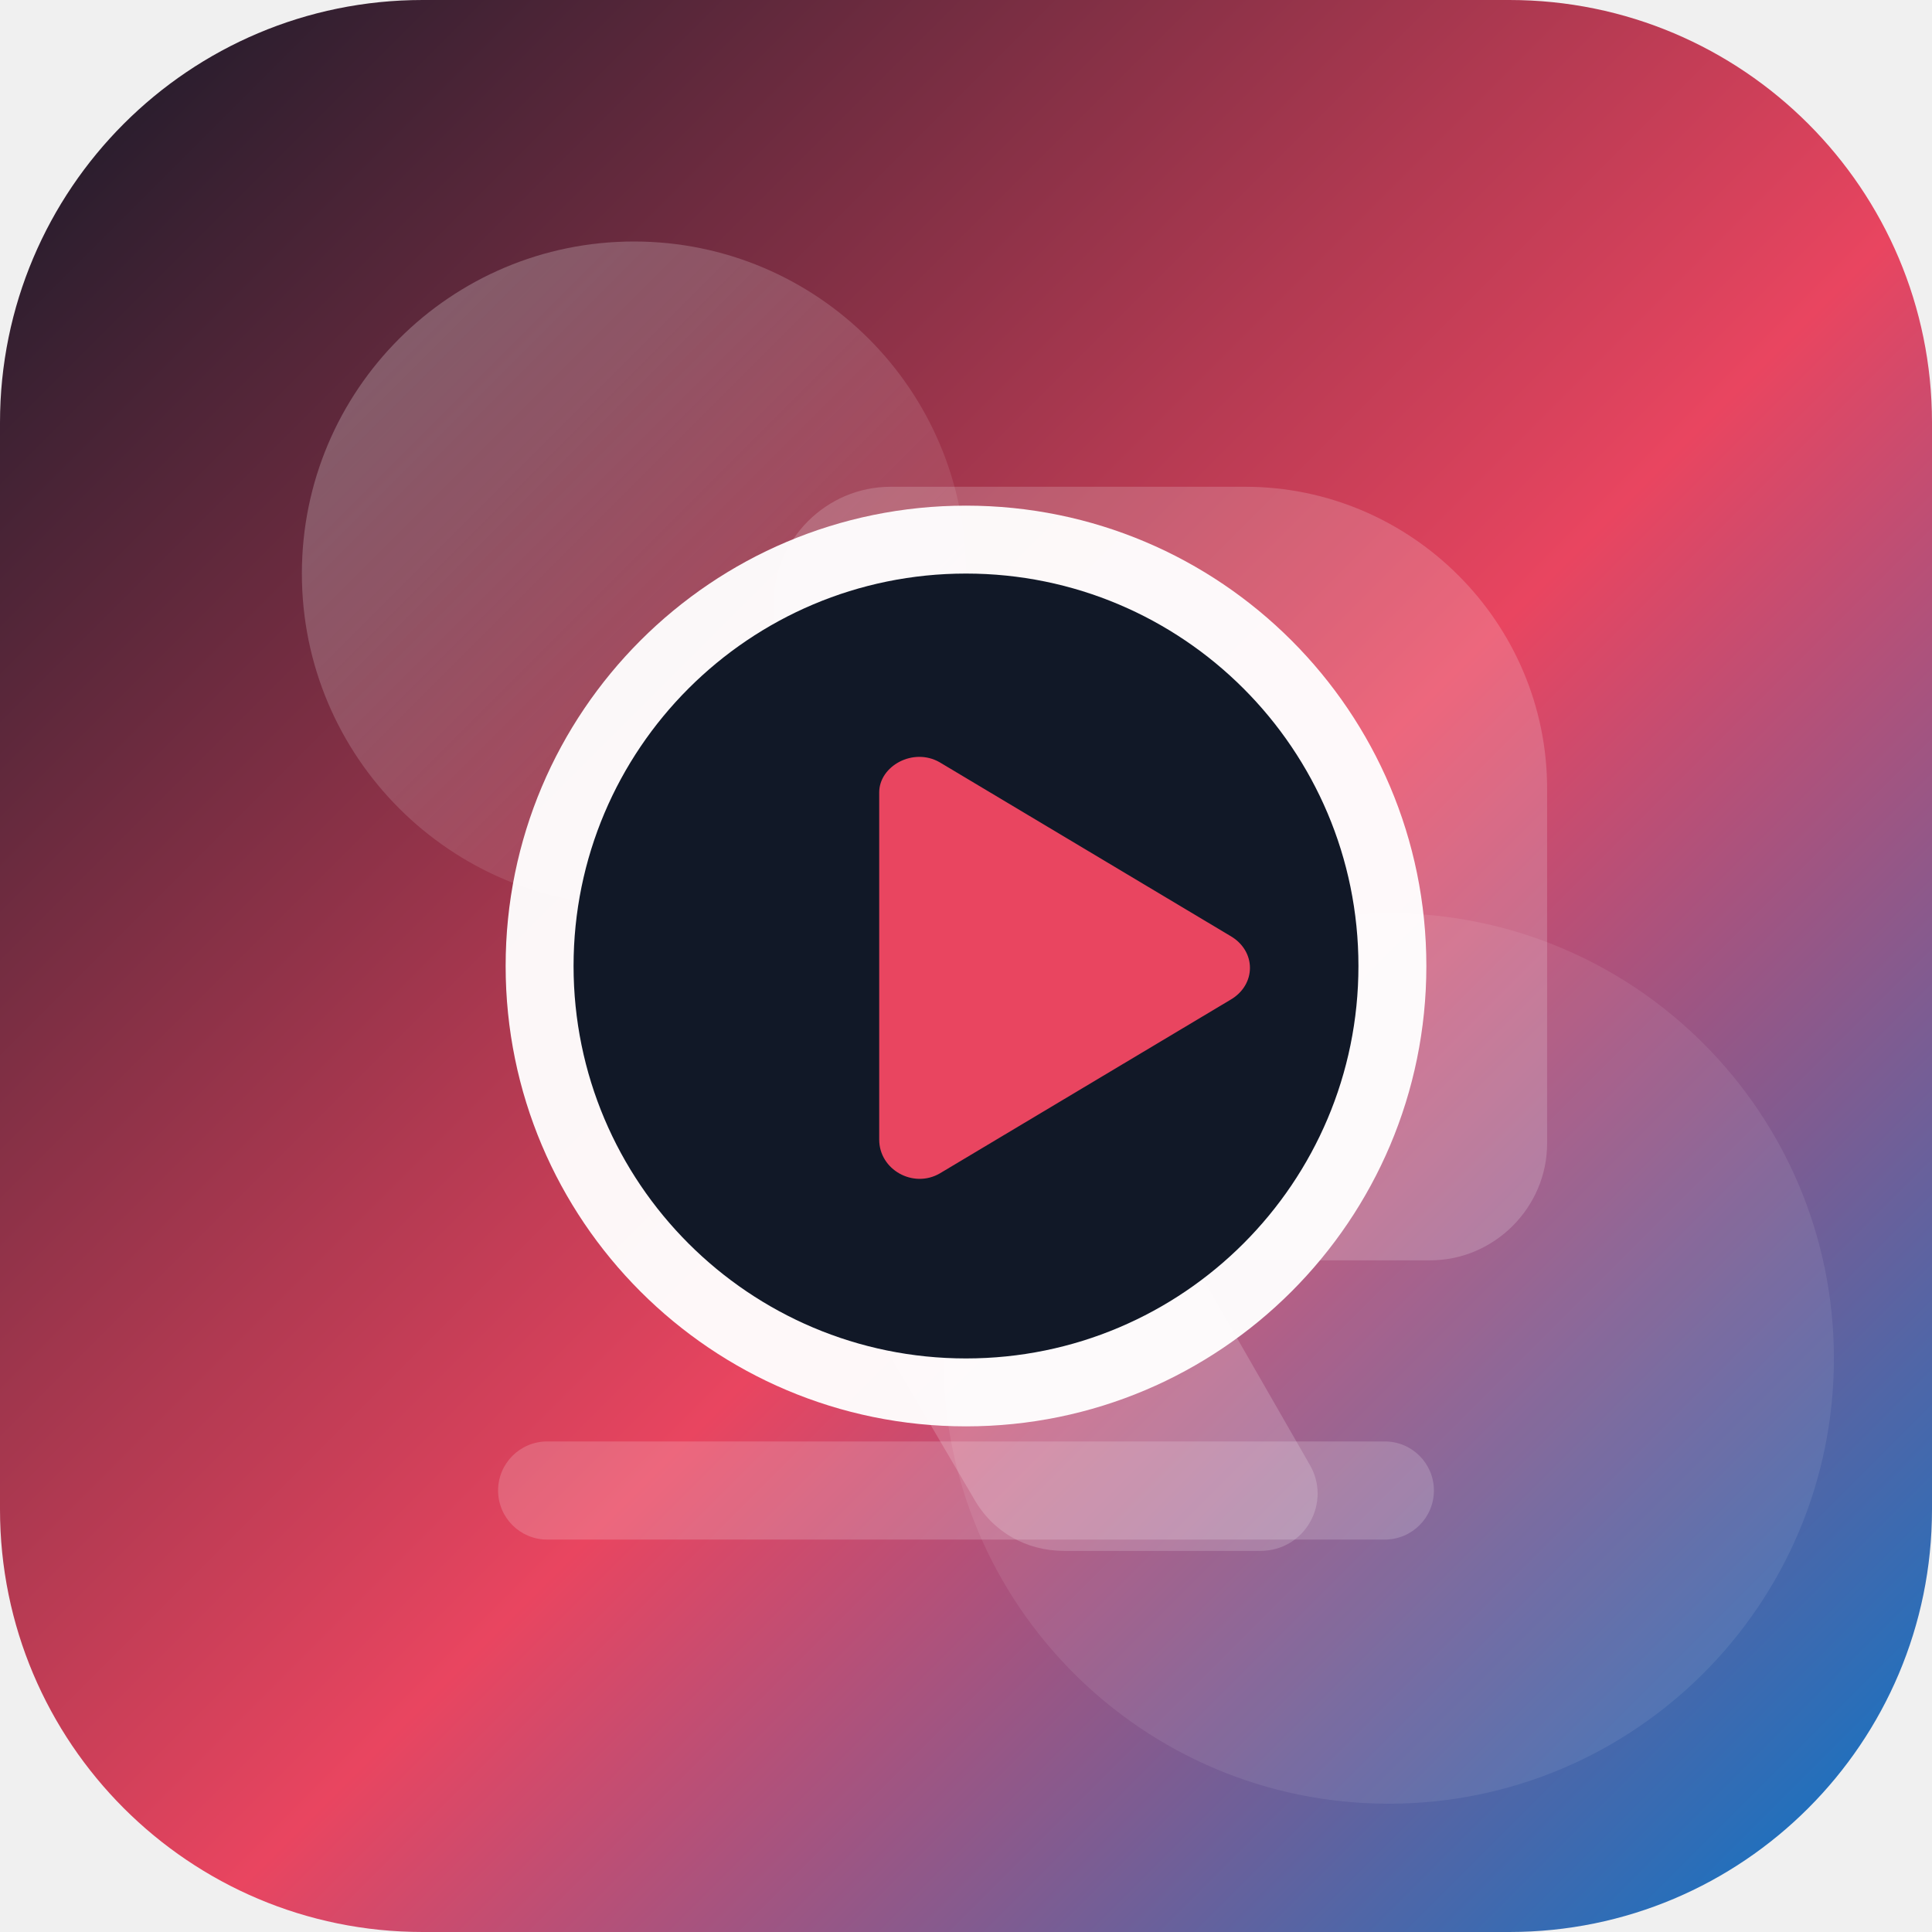
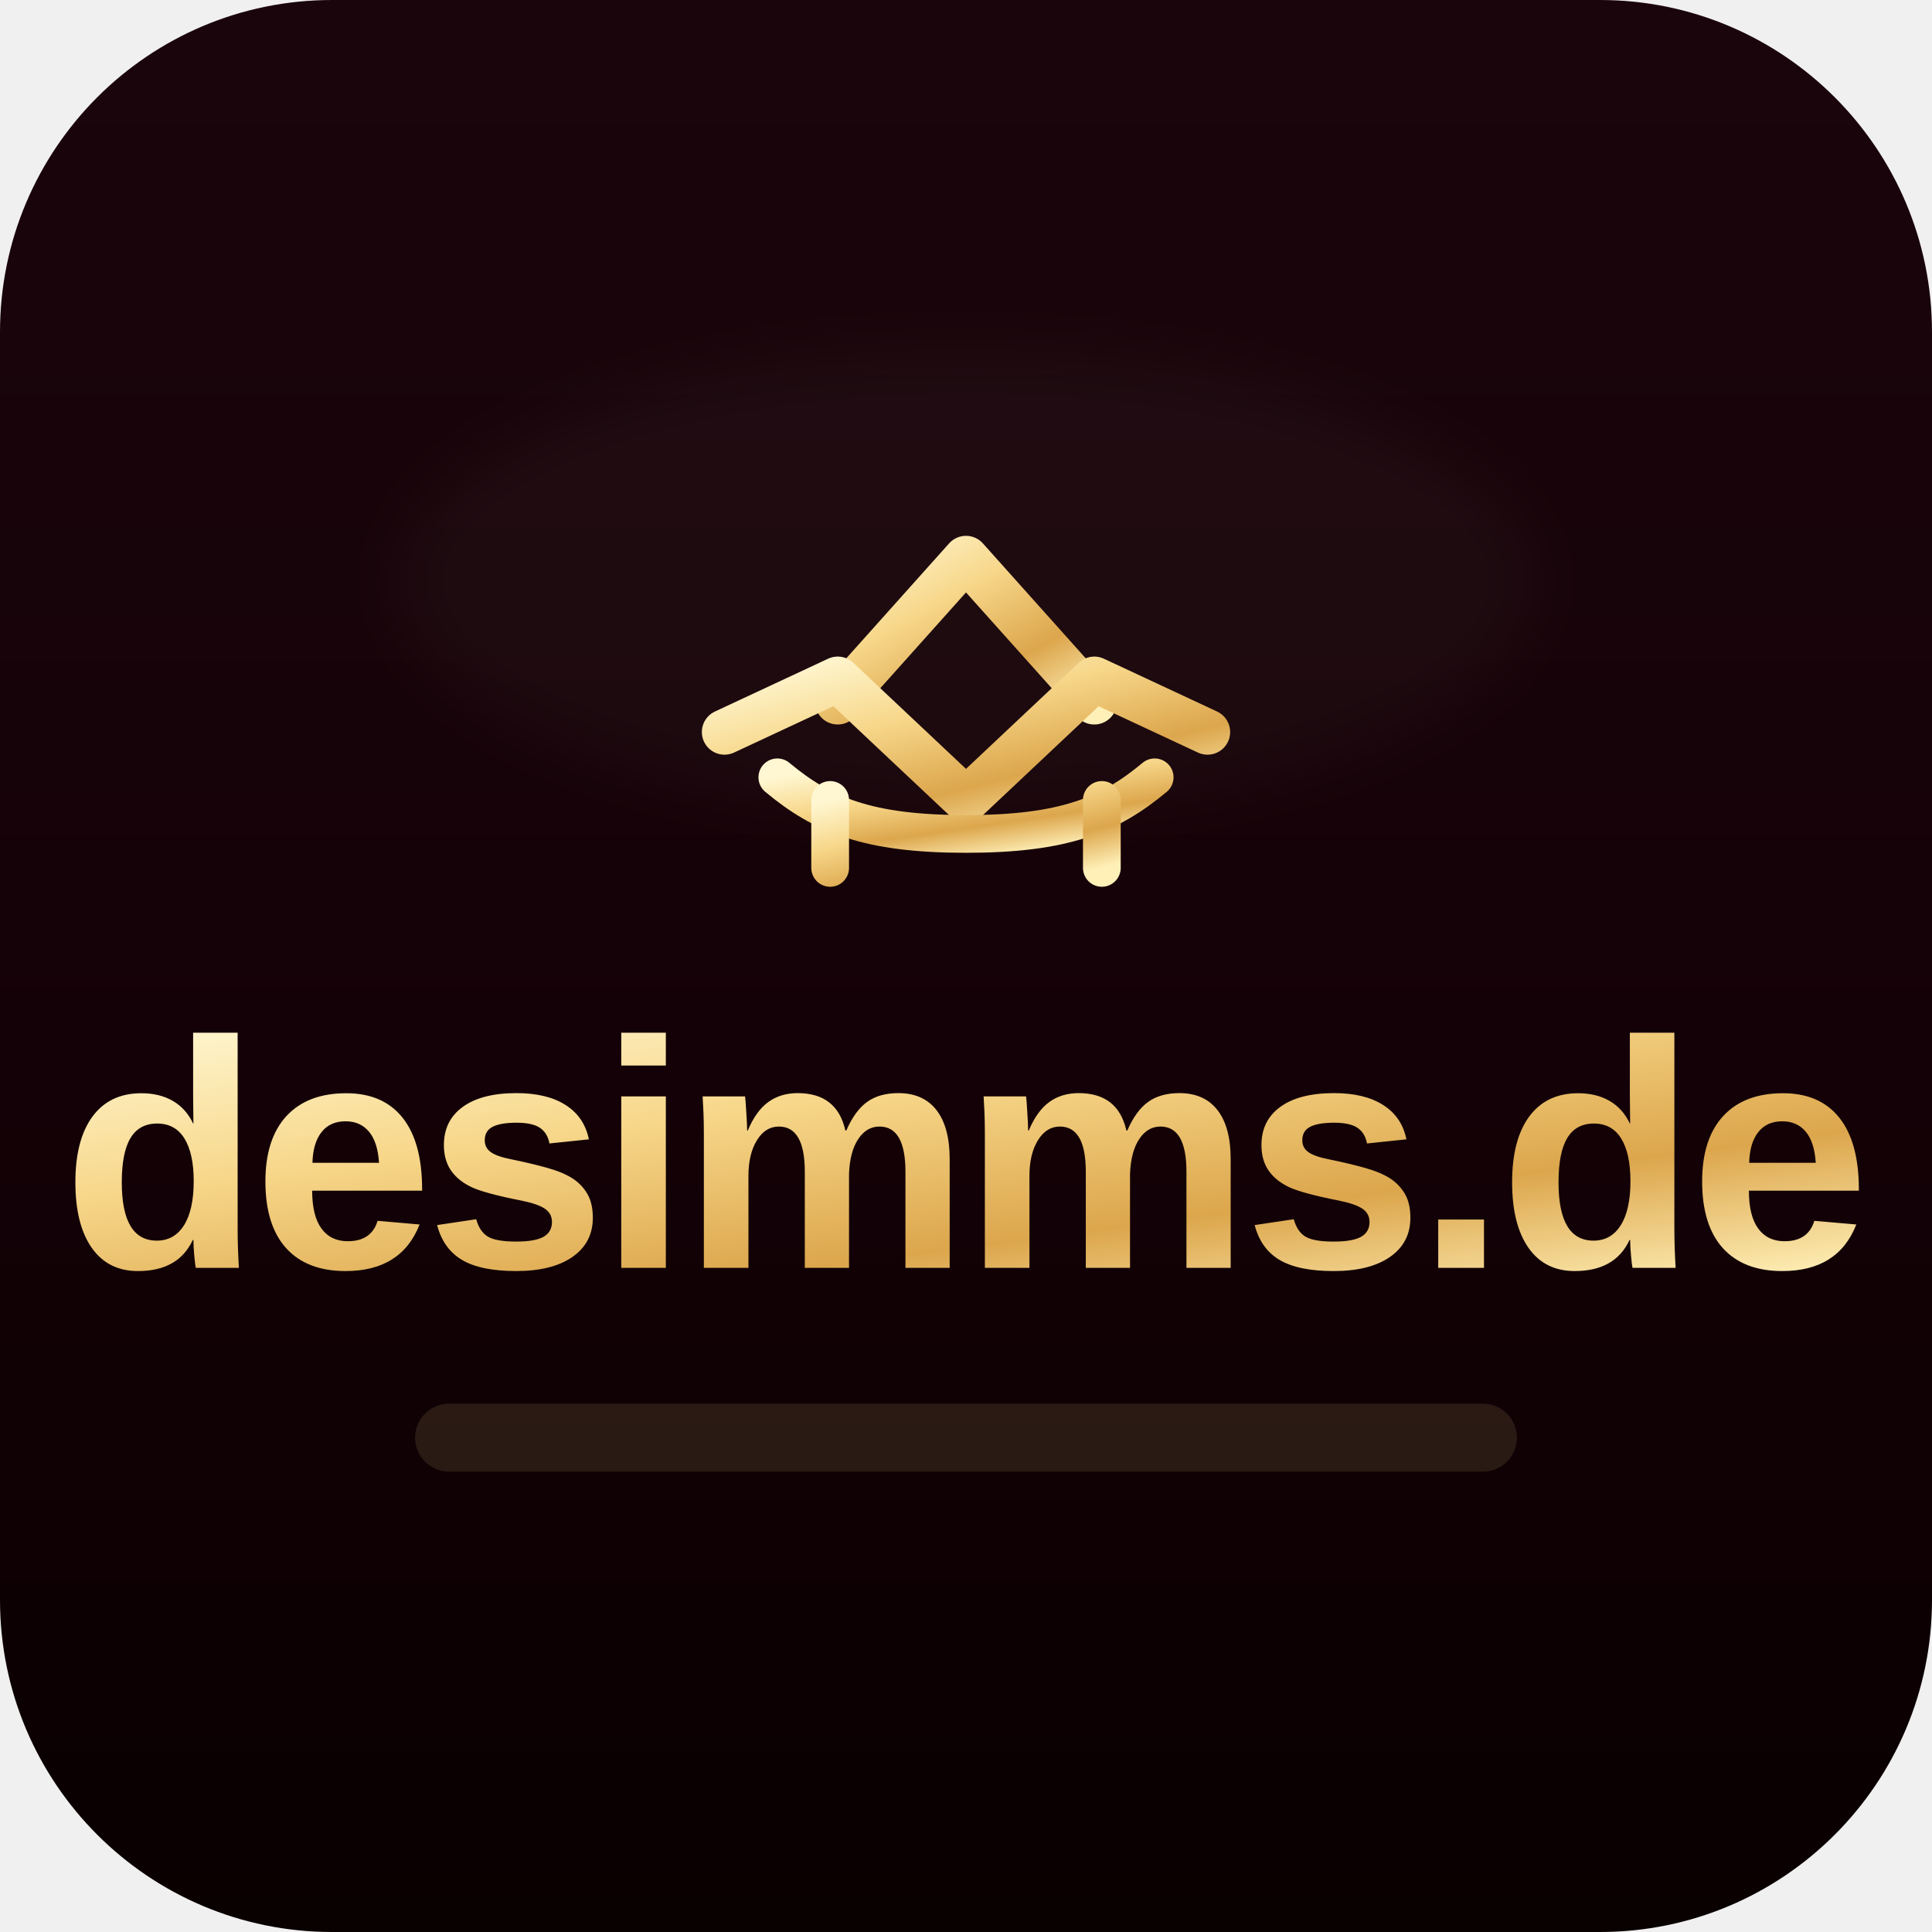
- <svg xmlns="http://www.w3.org/2000/svg" viewBox="0 0 512 512" role="img" aria-label="desimms icon">
+ <svg xmlns="http://www.w3.org/2000/svg" viewBox="0 0 512 512" role="img" aria-label="desimms.de icon">
  <defs>
-     <linearGradient id="bg" x1="0" y1="0" x2="1" y2="1">
-       <stop offset="0%" stop-color="#111827" />
-       <stop offset="55%" stop-color="#e94560" />
-       <stop offset="100%" stop-color="#0077cc" />
+     <linearGradient id="bg" x1="0" y1="0" x2="0" y2="1">
+       <stop offset="0%" stop-color="#1b050d" />
+       <stop offset="55%" stop-color="#140107" />
+       <stop offset="100%" stop-color="#090000" />
    </linearGradient>
-     <linearGradient id="shine" x1="0" y1="0" x2="1" y2="1">
-       <stop offset="0%" stop-color="#ffffff" stop-opacity=".28" />
-       <stop offset="100%" stop-color="#ffffff" stop-opacity="0" />
+     <linearGradient id="gold" x1="0" y1="0" x2="1" y2="1">
+       <stop offset="0%" stop-color="#fff7d2" />
+       <stop offset="35%" stop-color="#f7d78a" />
+       <stop offset="70%" stop-color="#dca64c" />
+       <stop offset="100%" stop-color="#fff0b8" />
    </linearGradient>
+     <filter id="softGlow" x="-30%" y="-30%" width="160%" height="160%">
+       <feGaussianBlur stdDeviation="8" result="blur" />
+       <feColorMatrix in="blur" type="matrix" values="1 0 0 0 0.9 0 1 0 0 0.7 0 0 1 0 0.3 0 0 0 0.55 0" />
+     </filter>
  </defs>
-   <rect width="512" height="512" rx="112" fill="url(#bg)" />
-   <circle cx="168" cy="152" r="88" fill="url(#shine)" />
-   <circle cx="368" cy="360" r="118" fill="#fff" opacity=".08" />
-   <path d="M205 160c0-17 14-31 31-31h94c44 0 80 36 80 80v94c0 17-14 31-31 31h-63l31 54c6 10-1 23-13 23h-52c-10 0-19-5-24-14l-37-63H236c-17 0-31-14-31-31V160z" fill="#ffffff" opacity=".18" />
-   <circle cx="256" cy="256" r="122" fill="#fff" opacity=".96" />
-   <circle cx="256" cy="256" r="104" fill="#111827" />
-   <path d="M233 210v92c0 8 9 13 16 9l77-46c7-4 7-13 0-17l-77-46c-7-4-16 1-16 8z" fill="#e94560" />
-   <rect x="132" y="382" width="248" height="26" rx="13" fill="#ffffff" opacity=".18" />
+   <rect width="512" height="512" rx="88" fill="url(#bg)" />
+   <ellipse cx="256" cy="154" rx="150" ry="60" fill="#ffcf8a" opacity=".06" filter="url(#softGlow)" />
+   <g fill="none" stroke="url(#gold)" stroke-linecap="round" stroke-linejoin="round">
+     <path d="M222 186l34-38 34 38" stroke-width="12" />
+     <path d="M192 194l30-14 34 32 34-32 30 14" stroke-width="12" />
+     <path d="M206 206c12 10 24 15 50 15s38-5 50-15" stroke-width="10" />
+     <path d="M220 212v18M292 212v18" stroke-width="10" />
+   </g>
+   <g fill="url(#gold)" font-family="Arial, Helvetica, sans-serif" font-weight="700" text-anchor="middle">
+     <text x="256" y="336" font-size="86" letter-spacing="-2">desimms.de</text>
+   </g>
+   <rect x="110" y="372" width="292" height="18" rx="9" fill="#f7d78a" opacity=".12" />
</svg>
